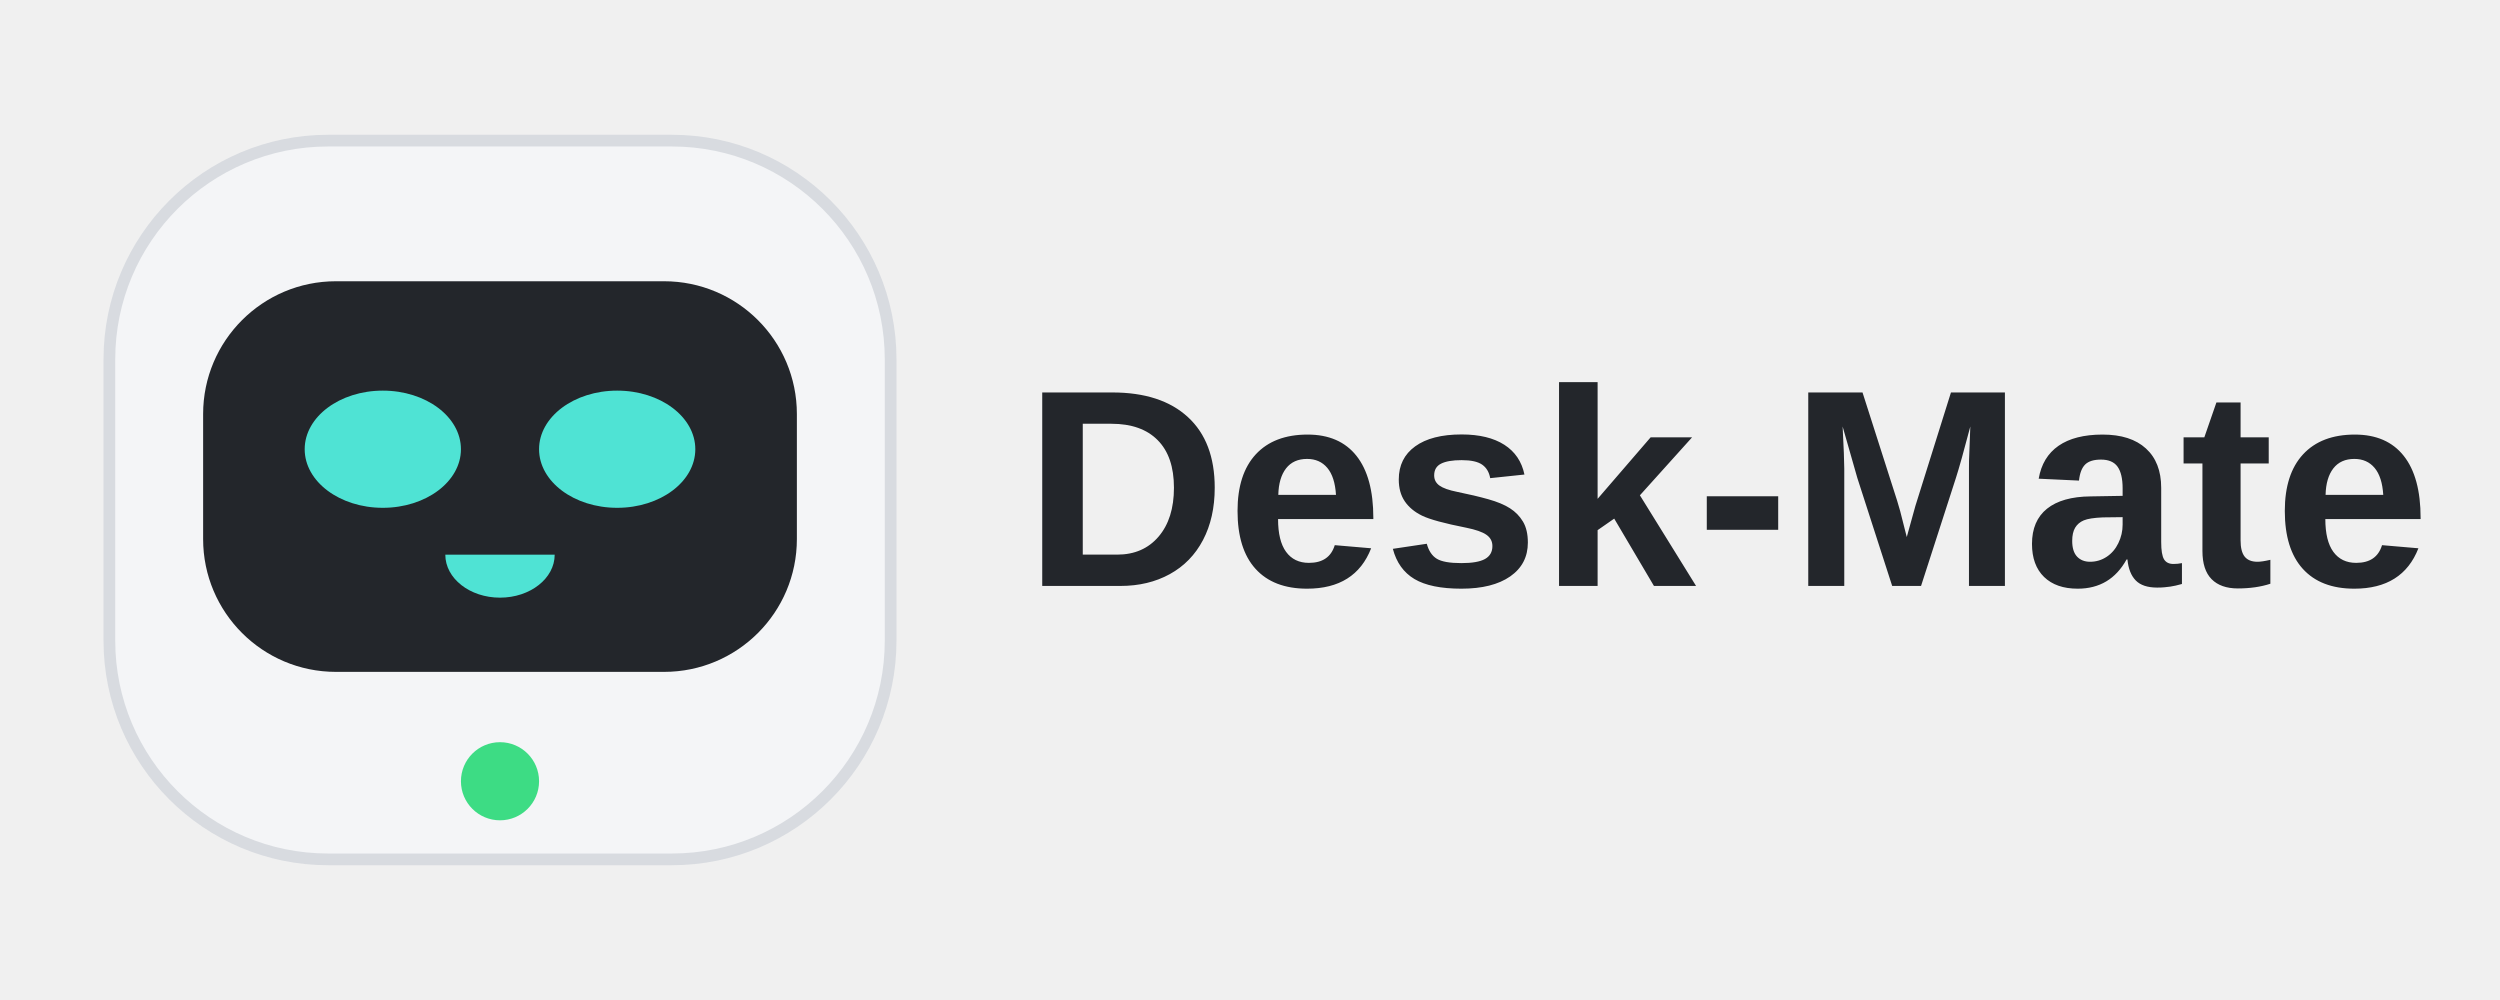
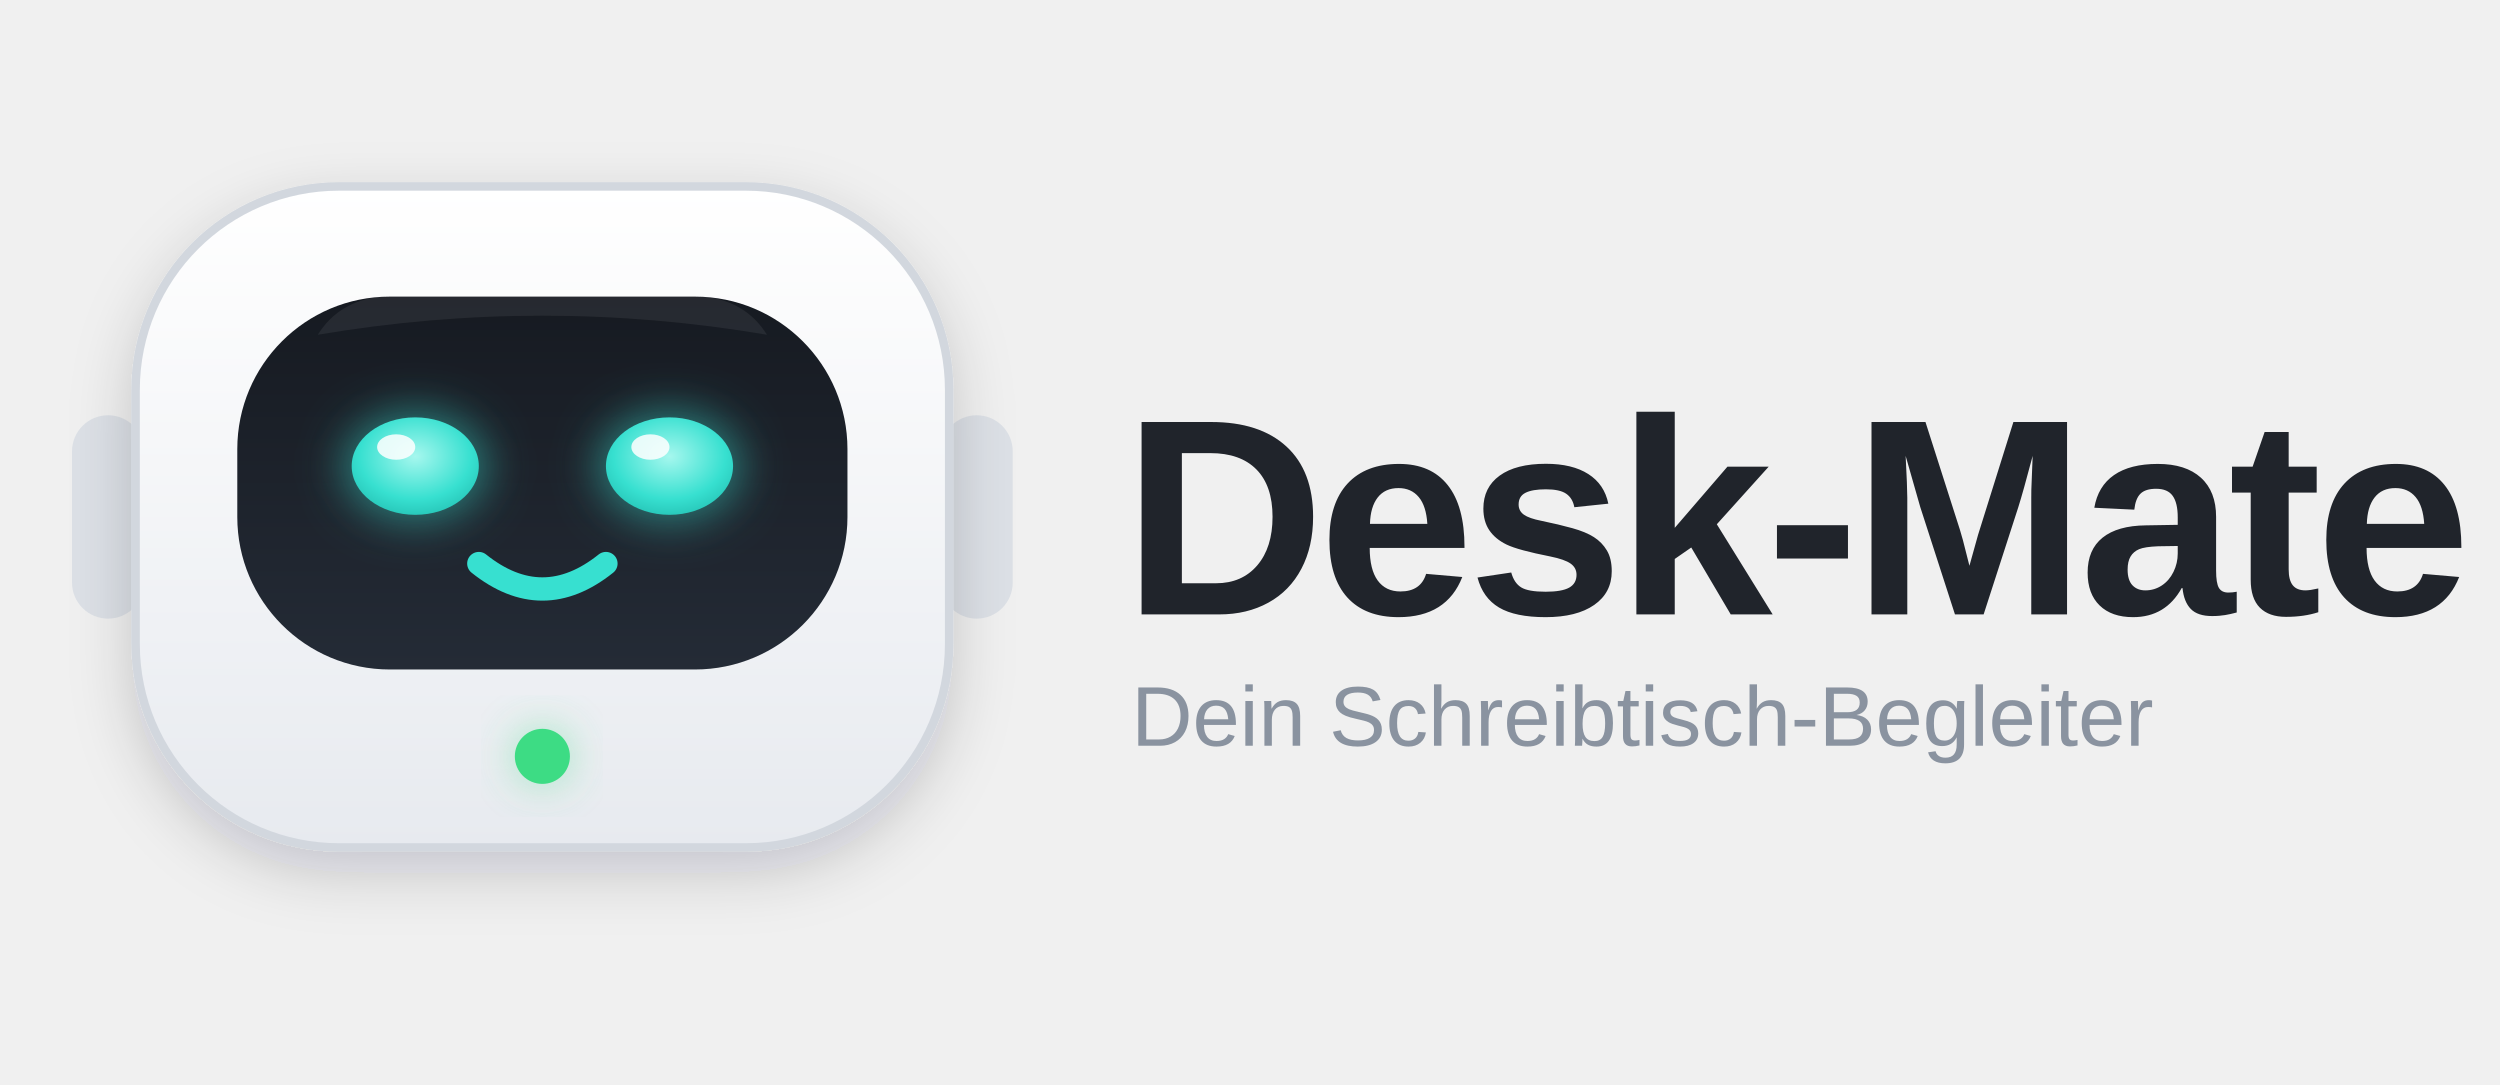
- <svg xmlns="http://www.w3.org/2000/svg" viewBox="0 0 640 256" width="640" height="256">
-   <rect x="28" y="36" width="200" height="184" rx="56" fill="#F4F5F7" stroke="#D8DBE0" stroke-width="3" />
-   <rect x="52" y="72" width="152" height="100" rx="34" fill="#23262B" />
-   <ellipse cx="98" cy="115" rx="20" ry="15" fill="#4FE3D4" />
-   <ellipse cx="158" cy="115" rx="20" ry="15" fill="#4FE3D4" />
-   <path d="M114 142 a14 11 0 0 0 28 0 z" fill="#4FE3D4" />
-   <circle cx="128" cy="200" r="10" fill="#3DDC84" />
-   <text x="262" y="150" font-family="-apple-system, Helvetica Neue, Arial, sans-serif" font-weight="700" font-size="72" fill="#23262B">Desk-Mate</text>
+ <svg xmlns="http://www.w3.org/2000/svg" viewBox="0 0 1180 512" width="1180" height="512">
+   <defs>
+     <linearGradient id="shell" x1="0" y1="0" x2="0" y2="1">
+       <stop offset="0" stop-color="#FFFFFF" />
+       <stop offset="1" stop-color="#E7EAEF" />
+     </linearGradient>
+     <linearGradient id="visor" x1="0" y1="0" x2="0" y2="1">
+       <stop offset="0" stop-color="#161A21" />
+       <stop offset="1" stop-color="#242B36" />
+     </linearGradient>
+     <radialGradient id="eye" cx="0.5" cy="0.4" r="0.8">
+       <stop offset="0" stop-color="#A6F7EE" />
+       <stop offset="0.55" stop-color="#37E0D0" />
+       <stop offset="1" stop-color="#18ADA1" />
+     </radialGradient>
+     <filter id="glow" x="-60%" y="-60%" width="220%" height="220%">
+       <feGaussianBlur stdDeviation="10" />
+     </filter>
+     <filter id="soft" x="-30%" y="-30%" width="160%" height="160%">
+       <feDropShadow dx="0" dy="10" stdDeviation="14" flood-color="#0B1220" flood-opacity="0.18" />
+     </filter>
+   </defs>
+   <rect x="34" y="196" width="34" height="96" rx="17" fill="#DCE0E6" />
+   <rect x="444" y="196" width="34" height="96" rx="17" fill="#DCE0E6" />
+   <g filter="url(#soft)">
+     <rect x="64" y="88" width="384" height="312" rx="96" fill="url(#shell)" stroke="#D2D7DE" stroke-width="4" />
+   </g>
+   <rect x="112" y="140" width="288" height="176" rx="72" fill="url(#visor)" />
+   <path d="M150 158 q106 -18 212 0 q-10 -16 -30 -18 q-76 -10 -152 0 q-20 2 -30 18z" fill="#FFFFFF" opacity="0.07" />
+   <ellipse cx="196" cy="220" rx="34" ry="26" fill="#37E0D0" opacity="0.5" filter="url(#glow)" />
+   <ellipse cx="316" cy="220" rx="34" ry="26" fill="#37E0D0" opacity="0.5" filter="url(#glow)" />
+   <ellipse cx="196" cy="220" rx="30" ry="23" fill="url(#eye)" />
+   <ellipse cx="316" cy="220" rx="30" ry="23" fill="url(#eye)" />
+   <ellipse cx="187" cy="211" rx="9" ry="6" fill="#FFFFFF" opacity="0.85" />
+   <ellipse cx="307" cy="211" rx="9" ry="6" fill="#FFFFFF" opacity="0.85" />
+   <path d="M226 266 q30 24 60 0" fill="none" stroke="#37E0D0" stroke-width="11" stroke-linecap="round" />
+   <circle cx="256" cy="357" r="13" fill="#3DDC84" opacity="0.45" filter="url(#glow)" />
+   <circle cx="256" cy="357" r="13" fill="#3DDC84" />
+   <text x="530" y="290" font-family="-apple-system, 'Helvetica Neue', Arial, sans-serif" font-weight="800" font-size="132" letter-spacing="-3" fill="#20242B">Desk-Mate</text>
+   <text x="534" y="352" font-family="-apple-system, 'Helvetica Neue', Arial, sans-serif" font-weight="500" font-size="40" fill="#8A93A0">Dein Schreibtisch-Begleiter</text>
</svg>
